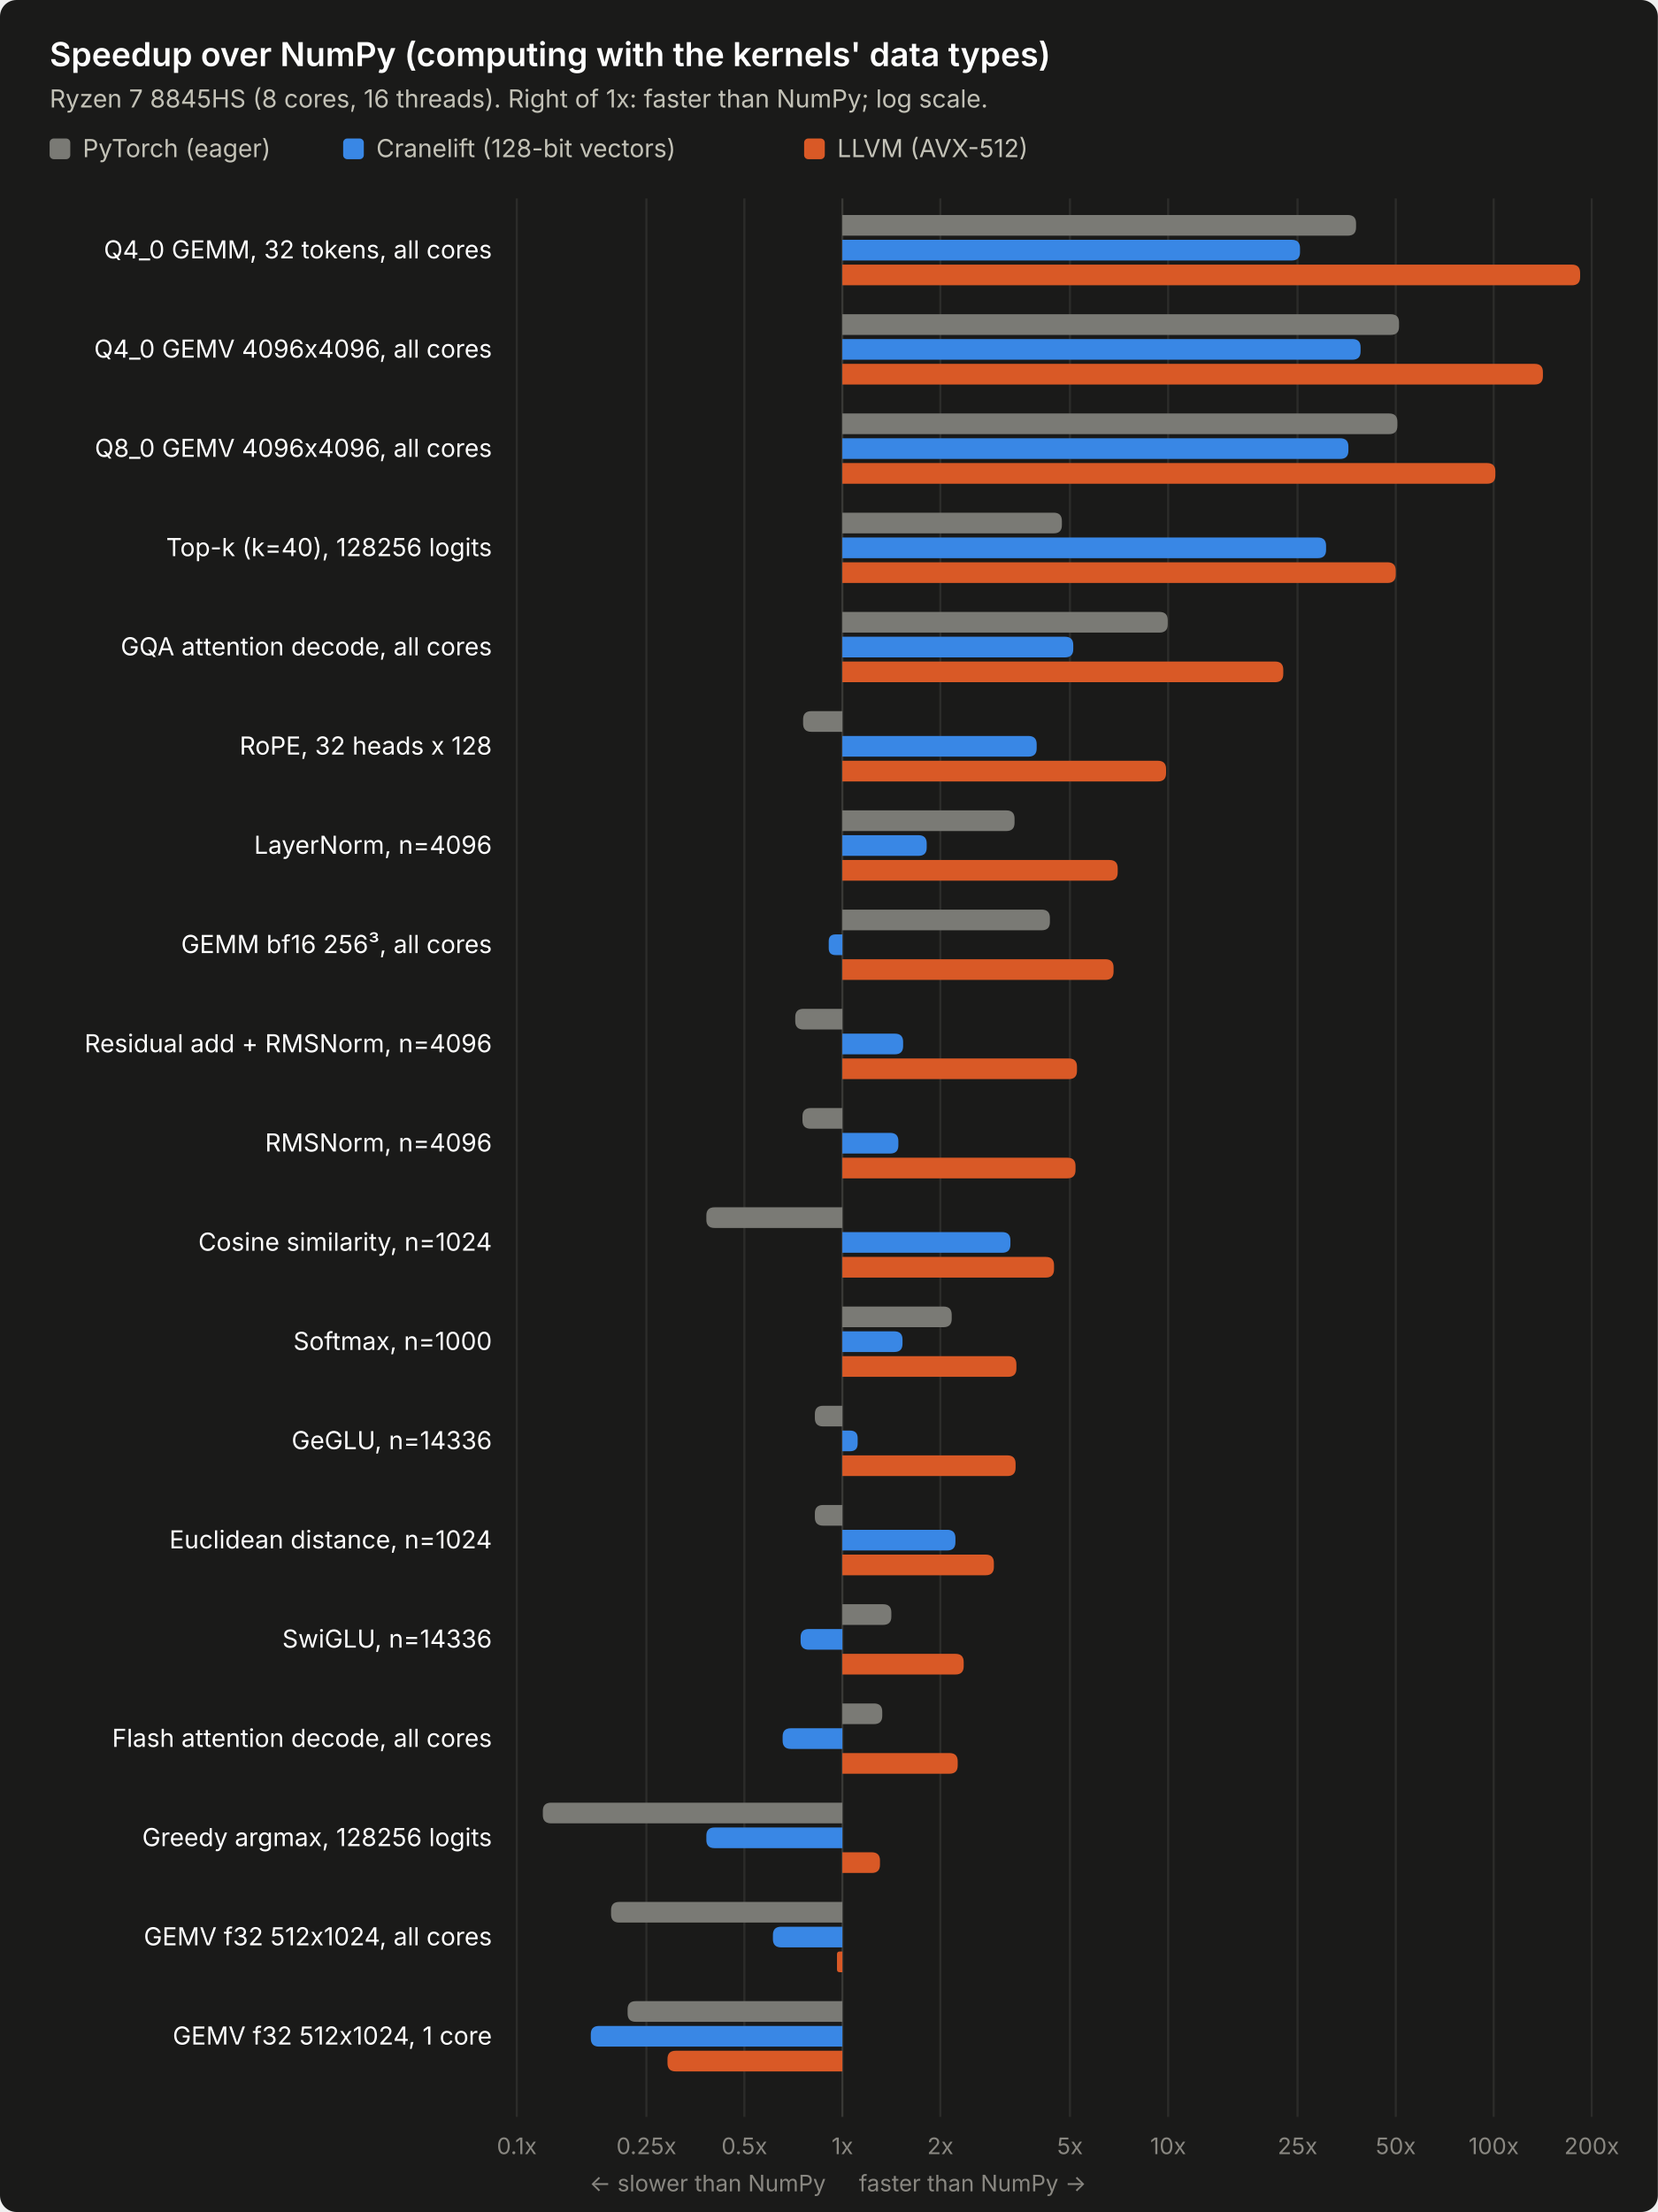
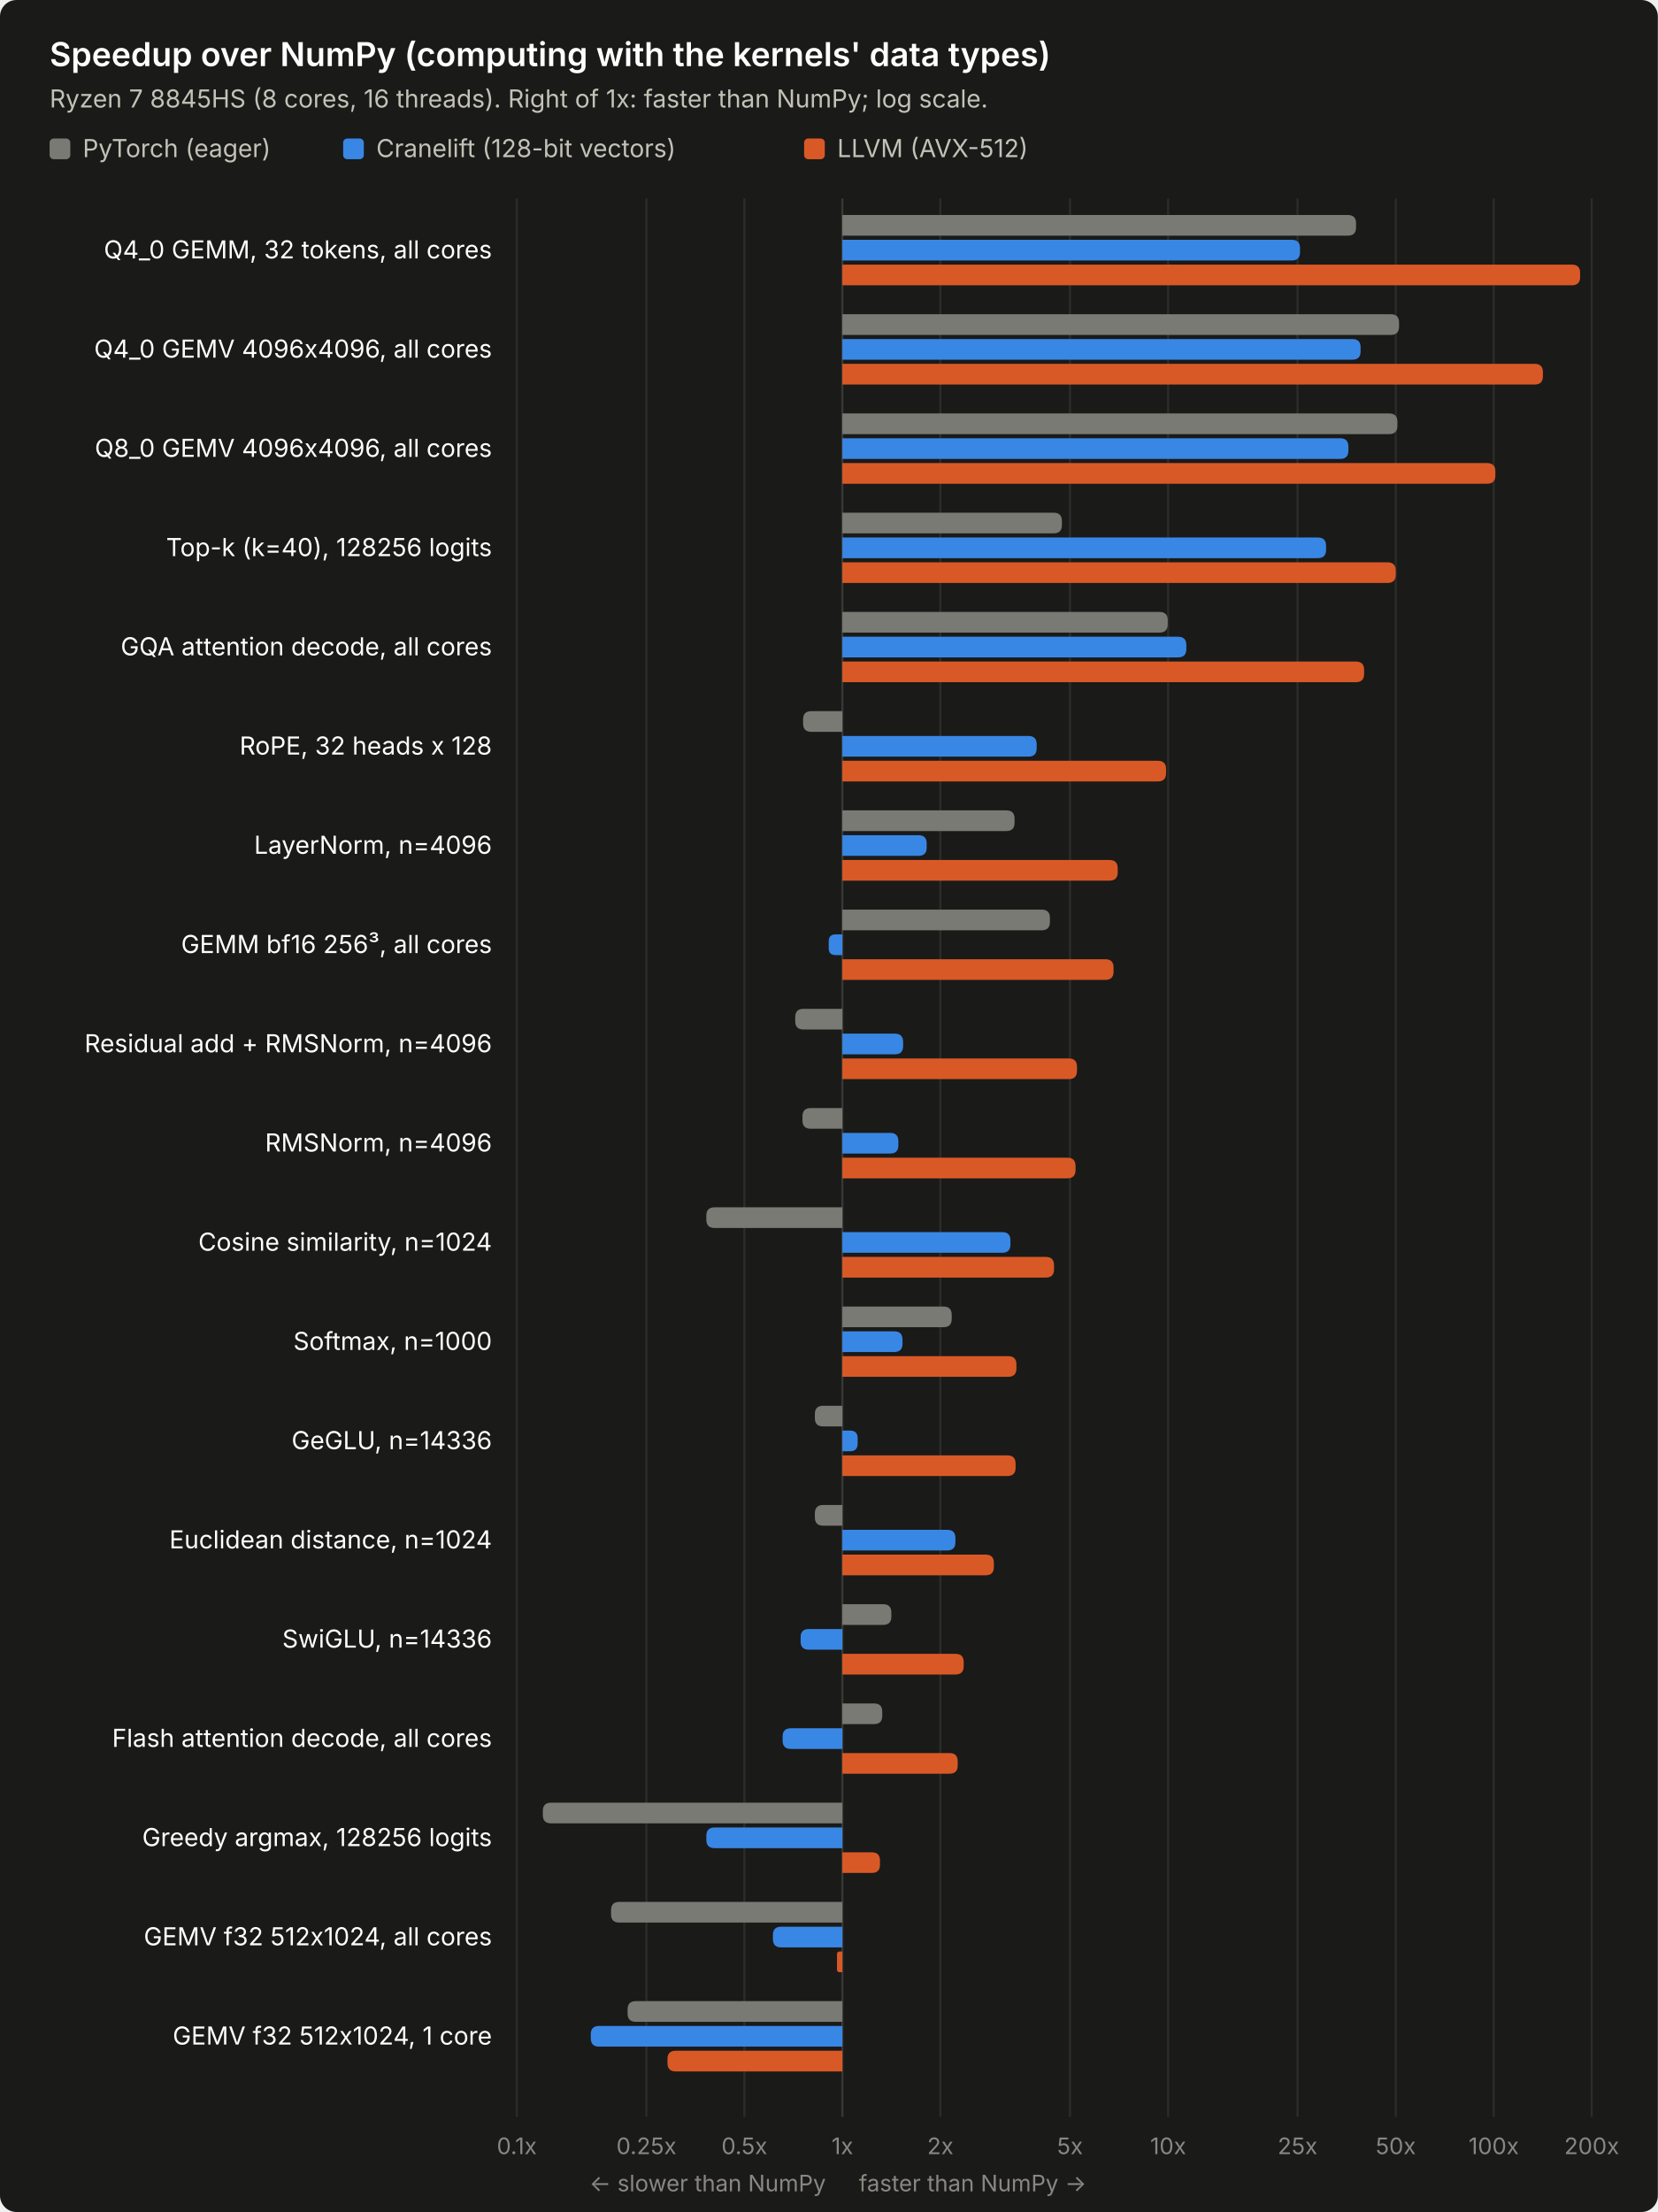
<svg xmlns="http://www.w3.org/2000/svg" width="802" height="1070" viewBox="0 0 802 1070" font-family="system-ui, -apple-system, &quot;Segoe UI&quot;, sans-serif">
  <rect width="802" height="1070" rx="8" fill="#1a1a19" />
  <text x="24" y="32" font-size="16" font-weight="600" fill="#ffffff">Speedup over NumPy (computing with the kernels' data types)</text>
  <text x="24" y="52" font-size="12" fill="#c3c2b7">Ryzen 7 8845HS (8 cores, 16 threads). Right of 1x: faster than NumPy; log scale.</text>
  <rect x="24" y="67" width="10" height="10" rx="2" fill="#7a7a75" />
  <text x="40" y="76" font-size="12" fill="#c3c2b7">PyTorch (eager)</text>
  <rect x="166" y="67" width="10" height="10" rx="2" fill="#3987e5" />
  <text x="182" y="76" font-size="12" fill="#c3c2b7">Cranelift (128-bit vectors)</text>
  <rect x="389" y="67" width="10" height="10" rx="2" fill="#d95926" />
  <text x="405" y="76" font-size="12" fill="#c3c2b7">LLVM (AVX-512)</text>
  <line x1="250.0" y1="96" x2="250.0" y2="1024" stroke="#2c2c2a" stroke-width="1" />
  <text x="250.0" y="1042" font-size="11" text-anchor="middle" fill="#898781">0.1x</text>
  <line x1="312.7" y1="96" x2="312.7" y2="1024" stroke="#2c2c2a" stroke-width="1" />
  <text x="312.7" y="1042" font-size="11" text-anchor="middle" fill="#898781">0.25x</text>
  <line x1="360.1" y1="96" x2="360.1" y2="1024" stroke="#2c2c2a" stroke-width="1" />
  <text x="360.1" y="1042" font-size="11" text-anchor="middle" fill="#898781">0.5x</text>
  <line x1="407.5" y1="96" x2="407.5" y2="1024" stroke="#383835" stroke-width="1" />
  <text x="407.5" y="1042" font-size="11" text-anchor="middle" fill="#898781">1x</text>
  <line x1="454.9" y1="96" x2="454.9" y2="1024" stroke="#2c2c2a" stroke-width="1" />
  <text x="454.9" y="1042" font-size="11" text-anchor="middle" fill="#898781">2x</text>
  <line x1="517.6" y1="96" x2="517.6" y2="1024" stroke="#2c2c2a" stroke-width="1" />
  <text x="517.6" y="1042" font-size="11" text-anchor="middle" fill="#898781">5x</text>
  <line x1="565.1" y1="96" x2="565.1" y2="1024" stroke="#2c2c2a" stroke-width="1" />
  <text x="565.1" y="1042" font-size="11" text-anchor="middle" fill="#898781">10x</text>
  <line x1="627.7" y1="96" x2="627.7" y2="1024" stroke="#2c2c2a" stroke-width="1" />
  <text x="627.7" y="1042" font-size="11" text-anchor="middle" fill="#898781">25x</text>
  <line x1="675.2" y1="96" x2="675.2" y2="1024" stroke="#2c2c2a" stroke-width="1" />
  <text x="675.2" y="1042" font-size="11" text-anchor="middle" fill="#898781">50x</text>
  <line x1="722.6" y1="96" x2="722.6" y2="1024" stroke="#2c2c2a" stroke-width="1" />
  <text x="722.6" y="1042" font-size="11" text-anchor="middle" fill="#898781">100x</text>
  <line x1="770.0" y1="96" x2="770.0" y2="1024" stroke="#2c2c2a" stroke-width="1" />
  <text x="770.0" y="1042" font-size="11" text-anchor="middle" fill="#898781">200x</text>
  <text x="399.5" y="1060" font-size="11" text-anchor="end" fill="#898781">← slower than NumPy</text>
  <text x="415.5" y="1060" font-size="11" fill="#898781">faster than NumPy →</text>
  <text x="238" y="125.0" font-size="12" text-anchor="end" fill="#ffffff">Q4_0 GEMM, 32 tokens, all cores</text>
  <path d="M407.5,104.0 H652.0 Q656.0,104.0 656.0,108.0 V110.0 Q656.0,114.0 652.0,114.0 H407.5 Z" fill="#7a7a75" />
  <path d="M407.5,116.0 H624.9 Q628.9,116.0 628.9,120.0 V122.0 Q628.9,126.0 624.9,126.0 H407.5 Z" fill="#3987e5" />
  <path d="M407.5,128.0 H760.4 Q764.4,128.0 764.4,132.0 V134.0 Q764.4,138.0 760.4,138.0 H407.5 Z" fill="#d95926" />
  <text x="238" y="173.0" font-size="12" text-anchor="end" fill="#ffffff">Q4_0 GEMV 4096x4096, all cores</text>
  <path d="M407.5,152.0 H672.8 Q676.8,152.0 676.8,156.0 V158.0 Q676.8,162.0 672.8,162.0 H407.5 Z" fill="#7a7a75" />
  <path d="M407.5,164.0 H654.2 Q658.2,164.0 658.2,168.0 V170.0 Q658.2,174.0 654.2,174.0 H407.5 Z" fill="#3987e5" />
  <path d="M407.5,176.0 H742.4 Q746.4,176.0 746.4,180.0 V182.0 Q746.4,186.0 742.4,186.0 H407.5 Z" fill="#d95926" />
  <text x="238" y="221.0" font-size="12" text-anchor="end" fill="#ffffff">Q8_0 GEMV 4096x4096, all cores</text>
  <path d="M407.5,200.0 H672.0 Q676.0,200.0 676.0,204.0 V206.0 Q676.0,210.0 672.0,210.0 H407.5 Z" fill="#7a7a75" />
  <path d="M407.5,212.0 H648.3 Q652.3,212.0 652.3,216.0 V218.0 Q652.3,222.0 648.3,222.0 H407.5 Z" fill="#3987e5" />
  <path d="M407.5,224.0 H719.4 Q723.4,224.0 723.4,228.0 V230.0 Q723.4,234.0 719.4,234.0 H407.5 Z" fill="#d95926" />
  <text x="238" y="269.0" font-size="12" text-anchor="end" fill="#ffffff">Top-k (k=40), 128256 logits</text>
  <path d="M407.5,248.0 H509.7 Q513.7,248.0 513.7,252.0 V254.0 Q513.7,258.0 509.7,258.0 H407.5 Z" fill="#7a7a75" />
  <path d="M407.5,260.0 H637.5 Q641.5,260.0 641.5,264.0 V266.0 Q641.5,270.0 637.5,270.0 H407.5 Z" fill="#3987e5" />
  <path d="M407.5,272.0 H671.2 Q675.2,272.0 675.2,276.0 V278.0 Q675.2,282.0 671.2,282.0 H407.5 Z" fill="#d95926" />
  <text x="238" y="317.0" font-size="12" text-anchor="end" fill="#ffffff">GQA attention decode, all cores</text>
  <path d="M407.5,296.0 H560.9 Q564.9,296.0 564.9,300.0 V302.0 Q564.9,306.0 560.9,306.0 H407.5 Z" fill="#7a7a75" />
-   <path d="M407.5,308.0 H515.2 Q519.2,308.0 519.2,312.0 V314.0 Q519.2,318.0 515.2,318.0 H407.5 Z" fill="#3987e5" />
-   <path d="M407.5,320.0 H616.8 Q620.8,320.0 620.8,324.0 V326.0 Q620.8,330.0 616.8,330.0 H407.5 Z" fill="#d95926" />
+   <path d="M407.5,308.0 H569.9 Q573.9,308.0 573.9,312.0 V314.0 Q573.9,318.0 569.9,318.0 H407.5 Z" fill="#3987e5" />
+   <path d="M407.5,320.0 H655.9 Q659.9,320.0 659.9,324.0 V326.0 Q659.9,330.0 655.9,330.0 H407.5 Z" fill="#d95926" />
  <text x="238" y="365.0" font-size="12" text-anchor="end" fill="#ffffff">RoPE, 32 heads x 128</text>
  <path d="M407.5,344.0 H392.5 Q388.5,344.0 388.5,348.0 V350.0 Q388.5,354.0 392.5,354.0 H407.5 Z" fill="#7a7a75" />
  <path d="M407.5,356.0 H497.5 Q501.5,356.0 501.5,360.0 V362.0 Q501.5,366.0 497.5,366.0 H407.5 Z" fill="#3987e5" />
  <path d="M407.5,368.0 H560.1 Q564.1,368.0 564.1,372.0 V374.0 Q564.1,378.0 560.1,378.0 H407.5 Z" fill="#d95926" />
  <text x="238" y="413.0" font-size="12" text-anchor="end" fill="#ffffff">LayerNorm, n=4096</text>
  <path d="M407.5,392.0 H486.8 Q490.8,392.0 490.8,396.0 V398.0 Q490.8,402.0 486.8,402.0 H407.5 Z" fill="#7a7a75" />
  <path d="M407.5,404.0 H444.3 Q448.3,404.0 448.3,408.0 V410.0 Q448.3,414.0 444.3,414.0 H407.5 Z" fill="#3987e5" />
  <path d="M407.5,416.0 H536.7 Q540.7,416.0 540.7,420.0 V422.0 Q540.7,426.0 536.7,426.0 H407.5 Z" fill="#d95926" />
  <text x="238" y="461.0" font-size="12" text-anchor="end" fill="#ffffff">GEMM bf16 256³, all cores</text>
  <path d="M407.5,440.0 H503.9 Q507.9,440.0 507.9,444.0 V446.0 Q507.9,450.0 503.9,450.0 H407.5 Z" fill="#7a7a75" />
  <path d="M407.5,452.0 H404.2 Q400.9,452.0 400.9,455.3 V458.7 Q400.9,462.0 404.2,462.0 H407.5 Z" fill="#3987e5" />
  <path d="M407.5,464.0 H534.7 Q538.7,464.0 538.7,468.0 V470.0 Q538.7,474.0 534.7,474.0 H407.5 Z" fill="#d95926" />
  <text x="238" y="509.0" font-size="12" text-anchor="end" fill="#ffffff">Residual add + RMSNorm, n=4096</text>
  <path d="M407.5,488.0 H388.7 Q384.7,488.0 384.7,492.0 V494.0 Q384.7,498.0 388.7,498.0 H407.5 Z" fill="#7a7a75" />
  <path d="M407.5,500.0 H432.9 Q436.9,500.0 436.9,504.0 V506.0 Q436.9,510.0 432.9,510.0 H407.5 Z" fill="#3987e5" />
  <path d="M407.5,512.0 H517.0 Q521.0,512.0 521.0,516.0 V518.0 Q521.0,522.0 517.0,522.0 H407.5 Z" fill="#d95926" />
  <text x="238" y="557.0" font-size="12" text-anchor="end" fill="#ffffff">RMSNorm, n=4096</text>
  <path d="M407.5,536.0 H392.2 Q388.2,536.0 388.2,540.0 V542.0 Q388.2,546.0 392.2,546.0 H407.5 Z" fill="#7a7a75" />
  <path d="M407.5,548.0 H430.6 Q434.6,548.0 434.6,552.0 V554.0 Q434.6,558.0 430.6,558.0 H407.5 Z" fill="#3987e5" />
  <path d="M407.5,560.0 H516.3 Q520.3,560.0 520.3,564.0 V566.0 Q520.3,570.0 516.3,570.0 H407.5 Z" fill="#d95926" />
  <text x="238" y="605.0" font-size="12" text-anchor="end" fill="#ffffff">Cosine similarity, n=1024</text>
  <path d="M407.5,584.0 H345.7 Q341.7,584.0 341.7,588.0 V590.0 Q341.7,594.0 345.7,594.0 H407.5 Z" fill="#7a7a75" />
  <path d="M407.5,596.0 H484.8 Q488.8,596.0 488.8,600.0 V602.0 Q488.8,606.0 484.8,606.0 H407.5 Z" fill="#3987e5" />
  <path d="M407.5,608.0 H505.9 Q509.9,608.0 509.9,612.0 V614.0 Q509.9,618.0 505.9,618.0 H407.5 Z" fill="#d95926" />
  <text x="238" y="653.0" font-size="12" text-anchor="end" fill="#ffffff">Softmax, n=1000</text>
  <path d="M407.5,632.0 H456.4 Q460.4,632.0 460.4,636.0 V638.0 Q460.4,642.0 456.4,642.0 H407.5 Z" fill="#7a7a75" />
  <path d="M407.5,644.0 H432.6 Q436.6,644.0 436.6,648.0 V650.0 Q436.6,654.0 432.6,654.0 H407.5 Z" fill="#3987e5" />
  <path d="M407.5,656.0 H487.7 Q491.7,656.0 491.7,660.0 V662.0 Q491.7,666.0 487.7,666.0 H407.5 Z" fill="#d95926" />
  <text x="238" y="701.0" font-size="12" text-anchor="end" fill="#ffffff">GeGLU, n=14336</text>
  <path d="M407.5,680.0 H398.2 Q394.2,680.0 394.2,684.0 V686.0 Q394.2,690.0 398.2,690.0 H407.5 Z" fill="#7a7a75" />
  <path d="M407.5,692.0 H411.2 Q414.9,692.0 414.9,695.7 V698.3 Q414.9,702.0 411.2,702.0 H407.5 Z" fill="#3987e5" />
  <path d="M407.5,704.0 H487.3 Q491.3,704.0 491.3,708.0 V710.0 Q491.3,714.0 487.3,714.0 H407.5 Z" fill="#d95926" />
  <text x="238" y="749.0" font-size="12" text-anchor="end" fill="#ffffff">Euclidean distance, n=1024</text>
  <path d="M407.5,728.0 H398.2 Q394.2,728.0 394.2,732.0 V734.0 Q394.2,738.0 398.2,738.0 H407.5 Z" fill="#7a7a75" />
  <path d="M407.5,740.0 H458.2 Q462.2,740.0 462.2,744.0 V746.0 Q462.2,750.0 458.2,750.0 H407.5 Z" fill="#3987e5" />
  <path d="M407.5,752.0 H476.8 Q480.8,752.0 480.8,756.0 V758.0 Q480.8,762.0 476.8,762.0 H407.5 Z" fill="#d95926" />
  <text x="238" y="797.0" font-size="12" text-anchor="end" fill="#ffffff">SwiGLU, n=14336</text>
  <path d="M407.5,776.0 H427.2 Q431.2,776.0 431.2,780.0 V782.0 Q431.2,786.0 427.2,786.0 H407.5 Z" fill="#7a7a75" />
  <path d="M407.5,788.0 H391.3 Q387.3,788.0 387.3,792.0 V794.0 Q387.3,798.0 391.3,798.0 H407.5 Z" fill="#3987e5" />
  <path d="M407.5,800.0 H462.2 Q466.2,800.0 466.2,804.0 V806.0 Q466.2,810.0 462.2,810.0 H407.5 Z" fill="#d95926" />
  <text x="238" y="845.0" font-size="12" text-anchor="end" fill="#ffffff">Flash attention decode, all cores</text>
  <path d="M407.5,824.0 H422.8 Q426.8,824.0 426.8,828.0 V830.0 Q426.8,834.0 422.8,834.0 H407.5 Z" fill="#7a7a75" />
  <path d="M407.5,836.0 H382.6 Q378.6,836.0 378.6,840.0 V842.0 Q378.6,846.0 382.6,846.0 H407.5 Z" fill="#3987e5" />
  <path d="M407.5,848.0 H459.3 Q463.3,848.0 463.3,852.0 V854.0 Q463.3,858.0 459.3,858.0 H407.5 Z" fill="#d95926" />
  <text x="238" y="893.0" font-size="12" text-anchor="end" fill="#ffffff">Greedy argmax, 128256 logits</text>
  <path d="M407.5,872.0 H266.6 Q262.6,872.0 262.6,876.0 V878.0 Q262.6,882.0 266.6,882.0 H407.5 Z" fill="#7a7a75" />
  <path d="M407.5,884.0 H345.7 Q341.7,884.0 341.7,888.0 V890.0 Q341.7,894.0 345.7,894.0 H407.5 Z" fill="#3987e5" />
  <path d="M407.5,896.0 H421.7 Q425.7,896.0 425.7,900.0 V902.0 Q425.7,906.0 421.7,906.0 H407.5 Z" fill="#d95926" />
  <text x="238" y="941.0" font-size="12" text-anchor="end" fill="#ffffff">GEMV f32 512x1024, all cores</text>
  <path d="M407.5,920.0 H299.6 Q295.6,920.0 295.6,924.0 V926.0 Q295.6,930.0 299.6,930.0 H407.5 Z" fill="#7a7a75" />
  <path d="M407.5,932.0 H377.9 Q373.9,932.0 373.9,936.0 V938.0 Q373.9,942.0 377.9,942.0 H407.5 Z" fill="#3987e5" />
  <path d="M407.5,944.0 H406.2 Q404.9,944.0 404.9,945.3 V952.7 Q404.9,954.0 406.2,954.0 H407.5 Z" fill="#d95926" />
  <text x="238" y="989.0" font-size="12" text-anchor="end" fill="#ffffff">GEMV f32 512x1024, 1 core</text>
  <path d="M407.5,968.0 H307.6 Q303.6,968.0 303.6,972.0 V974.0 Q303.6,978.0 307.6,978.0 H407.5 Z" fill="#7a7a75" />
  <path d="M407.5,980.0 H289.8 Q285.8,980.0 285.8,984.0 V986.0 Q285.8,990.0 289.8,990.0 H407.5 Z" fill="#3987e5" />
  <path d="M407.5,992.0 H326.9 Q322.9,992.0 322.9,996.0 V998.0 Q322.9,1002.0 326.9,1002.0 H407.5 Z" fill="#d95926" />
</svg>
